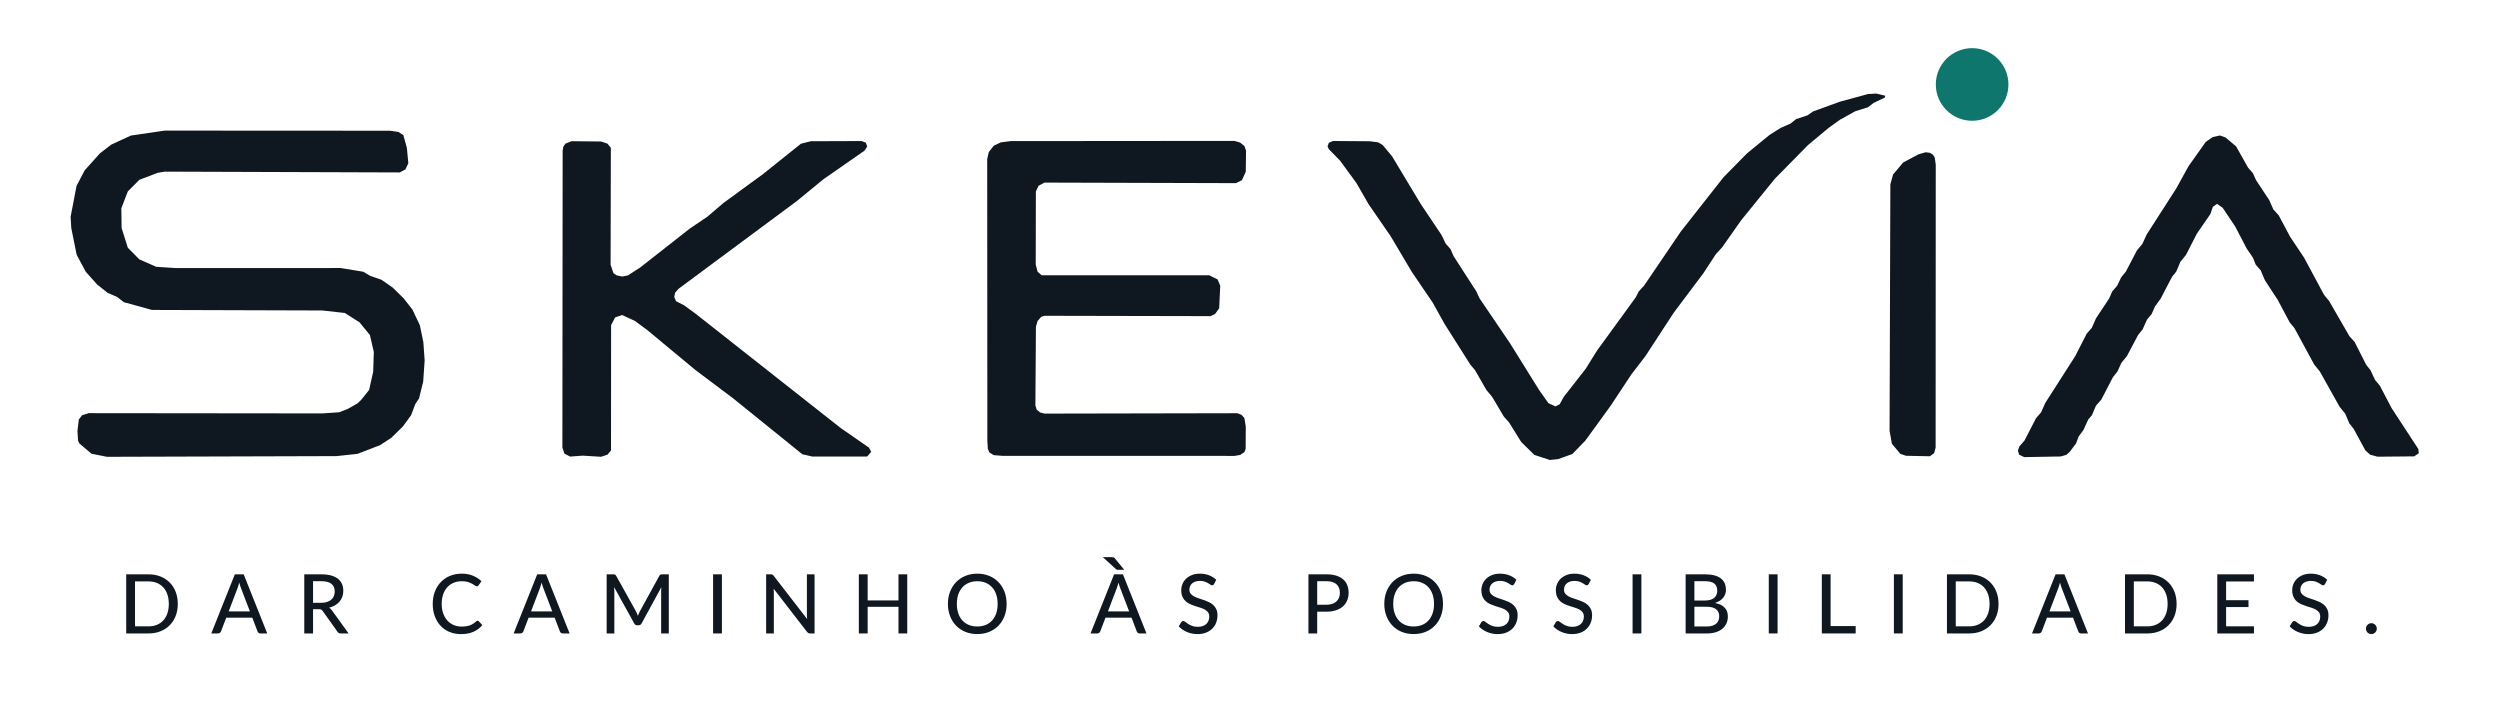
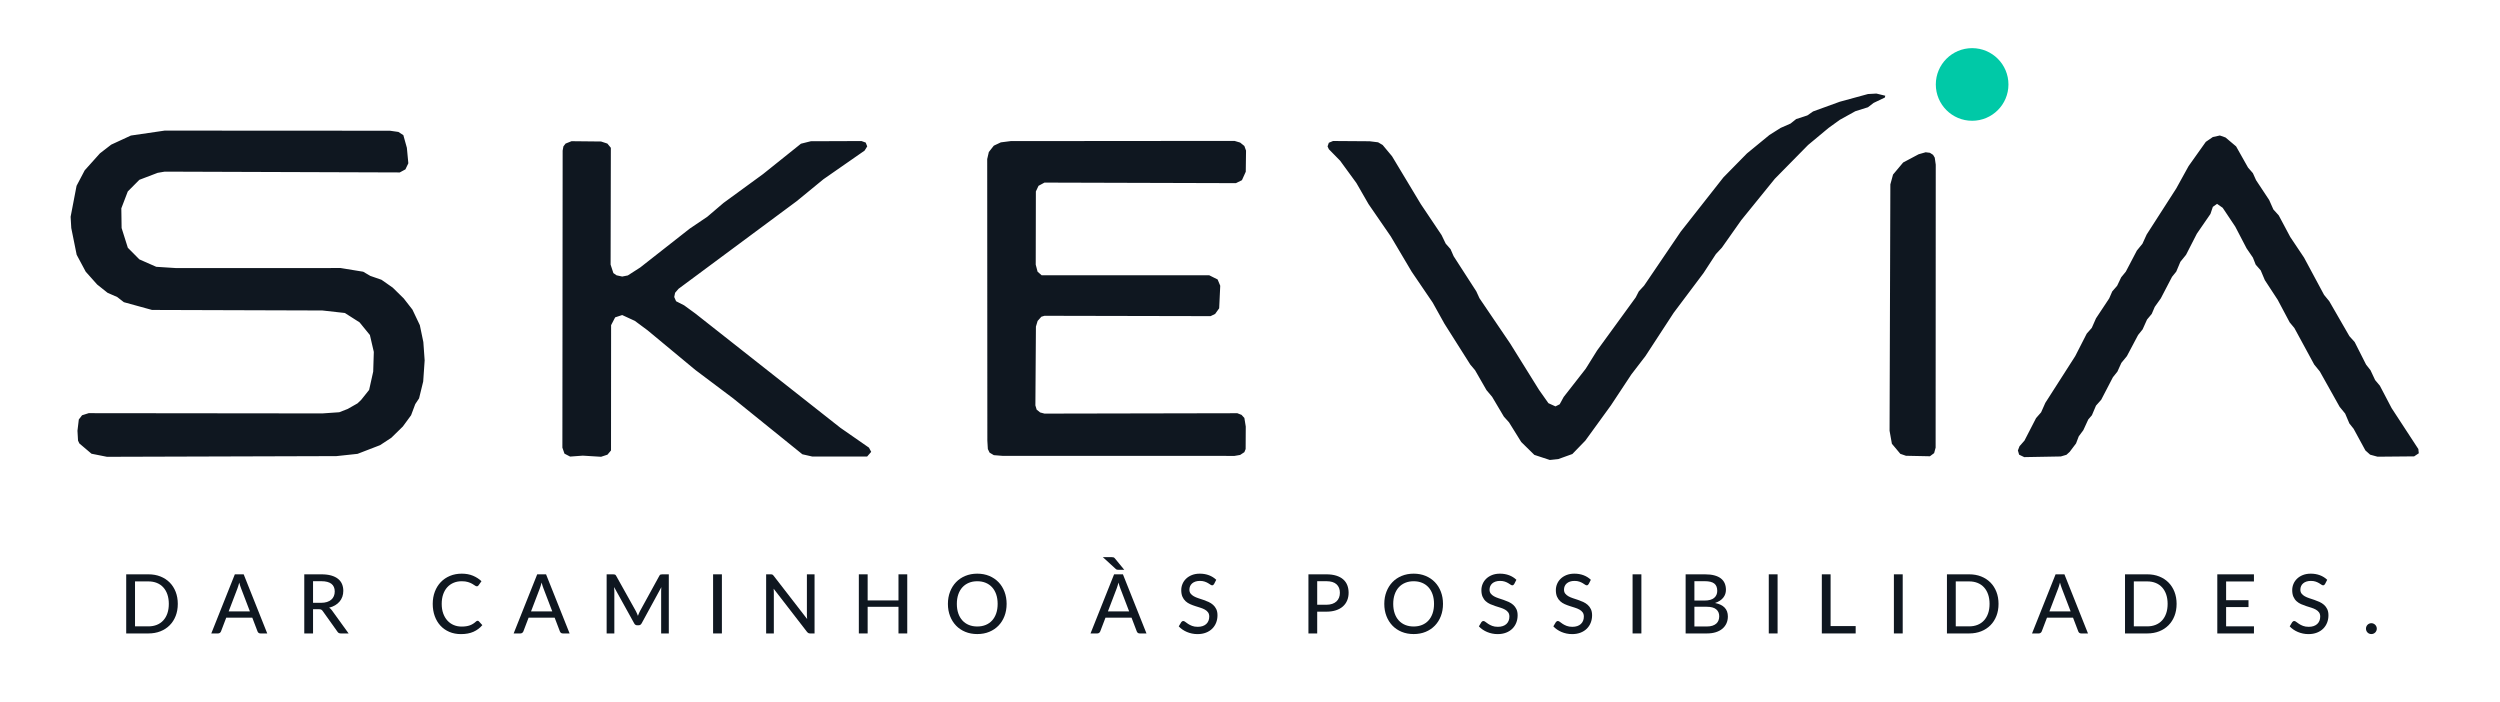
<svg xmlns="http://www.w3.org/2000/svg" viewBox="0 0 296.000 83.000" role="img" aria-label="Skevia logo 02 with slogan">
  <g transform="translate(4 4)" fill="#0F1720" fill-rule="evenodd">
    <path d="M 180.500 50.356 L 179.500 50.461 L 177.667 49.858 L 176.113 48.333 L 174.667 46.004 L 174.061 45.333 L 172.667 42.982 L 172.000 42.191 L 170.647 39.833 L 170.084 39.167 L 167.025 34.333 L 165.634 31.833 L 163.142 28.167 L 160.667 23.989 L 158.036 20.167 L 156.597 17.667 L 154.667 15.024 L 153.336 13.667 L 153.184 13.333 L 153.333 12.903 L 153.833 12.694 L 158.167 12.725 L 159.167 12.850 L 159.706 13.167 L 160.817 14.500 L 164.225 20.167 L 166.683 23.833 L 167.167 24.841 L 167.746 25.500 L 168.109 26.333 L 170.797 30.500 L 171.167 31.308 L 174.802 36.667 L 178.225 42.167 L 179.333 43.738 L 180.167 44.116 L 180.667 43.866 L 181.140 43.000 L 183.743 39.667 L 185.095 37.500 L 189.667 31.216 L 190.034 30.500 L 190.667 29.810 L 195.000 23.426 L 200.054 17.000 L 202.838 14.167 L 205.500 11.982 L 206.833 11.142 L 208.000 10.630 L 208.667 10.097 L 209.989 9.667 L 210.667 9.195 L 213.833 8.045 L 217.167 7.134 L 218.167 7.078 L 219.215 7.333 L 219.167 7.548 L 217.833 8.186 L 217.167 8.699 L 215.667 9.171 L 213.833 10.187 L 212.500 11.150 L 210.077 13.167 L 206.140 17.167 L 202.167 22.065 L 199.862 25.333 L 199.167 26.074 L 197.694 28.333 L 194.167 33.030 L 190.815 38.167 L 189.152 40.333 L 186.729 44.000 L 183.705 48.167 L 182.167 49.756 L 180.500 50.356 Z M 35.833 50.004 L 8.667 50.086 L 6.833 49.721 L 5.393 48.500 L 5.239 48.167 L 5.172 47.000 L 5.331 45.667 L 5.717 45.167 L 6.500 44.918 L 34.167 44.948 L 36.167 44.810 L 37.167 44.420 L 38.333 43.757 L 38.772 43.333 L 39.704 42.167 L 40.187 40.000 L 40.260 37.667 L 39.796 35.667 L 38.572 34.167 L 36.833 33.058 L 34.167 32.761 L 14.000 32.697 L 10.667 31.779 L 9.877 31.167 L 8.734 30.667 L 7.500 29.684 L 6.148 28.167 L 5.078 26.167 L 4.439 23.000 L 4.361 21.667 L 5.065 18.000 L 6.029 16.167 L 7.833 14.156 L 9.167 13.126 L 11.500 12.048 L 15.500 11.463 L 42.167 11.478 L 43.167 11.620 L 43.756 12.000 L 44.174 13.500 L 44.347 15.333 L 44.000 16.054 L 43.333 16.417 L 15.500 16.322 L 14.667 16.464 L 12.500 17.290 L 11.130 18.667 L 10.365 20.667 L 10.399 23.000 L 11.135 25.333 L 12.500 26.710 L 14.500 27.590 L 16.833 27.739 L 36.333 27.735 L 39.000 28.171 L 39.846 28.667 L 41.167 29.124 L 42.500 30.057 L 43.800 31.333 L 44.833 32.659 L 45.708 34.500 L 46.124 36.500 L 46.279 38.667 L 46.107 41.167 L 45.618 43.167 L 45.167 43.845 L 44.672 45.167 L 43.695 46.500 L 42.333 47.833 L 41.000 48.707 L 38.333 49.736 L 35.833 50.004 Z M 281.833 50.034 L 277.500 50.073 L 276.623 49.833 L 276.064 49.333 L 274.667 46.765 L 274.167 46.141 L 273.667 44.967 L 273.012 44.167 L 270.667 39.980 L 270.005 39.167 L 267.651 34.833 L 267.097 34.167 L 265.681 31.500 L 264.156 29.167 L 263.667 28.008 L 263.073 27.333 L 262.744 26.500 L 262.000 25.413 L 260.655 22.833 L 259.167 20.604 L 258.500 20.137 L 258.000 20.492 L 257.716 21.333 L 256.108 23.667 L 254.829 26.167 L 254.156 27.000 L 253.667 28.161 L 253.167 28.779 L 251.836 31.333 L 251.124 32.333 L 250.765 33.167 L 250.210 33.833 L 249.684 35.000 L 249.148 35.667 L 247.824 38.167 L 247.167 38.970 L 246.701 40.000 L 246.167 40.667 L 244.782 43.333 L 244.167 44.024 L 243.681 45.167 L 243.249 45.667 L 242.667 46.932 L 242.122 47.667 L 241.805 48.500 L 241.050 49.500 L 240.667 49.848 L 240.000 50.045 L 235.667 50.123 L 235.063 49.833 L 234.919 49.333 L 235.110 48.833 L 235.697 48.167 L 237.071 45.500 L 237.667 44.822 L 238.167 43.697 L 241.706 38.167 L 243.070 35.500 L 243.667 34.822 L 244.167 33.690 L 245.727 31.333 L 246.092 30.500 L 246.667 29.840 L 247.148 28.833 L 247.695 28.167 L 249.005 25.667 L 249.667 24.856 L 250.167 23.763 L 253.667 18.315 L 255.128 15.667 L 257.167 12.796 L 258.000 12.224 L 258.833 12.042 L 259.500 12.277 L 260.755 13.333 L 262.167 15.841 L 262.742 16.500 L 263.118 17.333 L 264.667 19.676 L 265.167 20.798 L 265.802 21.500 L 267.167 24.061 L 268.799 26.500 L 271.167 30.909 L 271.786 31.667 L 274.167 35.799 L 274.794 36.500 L 276.143 39.167 L 276.667 39.834 L 277.215 41.000 L 277.776 41.667 L 279.167 44.321 L 282.333 49.167 L 282.385 49.667 L 281.833 50.034 Z M 98.667 50.055 L 92.167 50.052 L 91.000 49.786 L 82.806 43.167 L 78.333 39.805 L 72.667 35.104 L 71.167 33.992 L 69.667 33.301 L 68.833 33.576 L 68.354 34.500 L 68.344 49.333 L 67.923 49.833 L 67.167 50.082 L 65.000 49.949 L 63.500 50.059 L 62.833 49.711 L 62.586 49.000 L 62.617 13.833 L 62.708 13.333 L 62.964 13.000 L 63.667 12.718 L 67.167 12.754 L 67.913 13.000 L 68.325 13.500 L 68.295 27.333 L 68.624 28.333 L 69.000 28.597 L 69.667 28.742 L 70.333 28.613 L 71.806 27.667 L 77.667 23.067 L 79.741 21.667 L 81.667 20.024 L 86.333 16.619 L 90.833 13.015 L 92.000 12.722 L 98.000 12.700 L 98.500 12.881 L 98.678 13.333 L 98.366 13.833 L 93.500 17.218 L 90.333 19.815 L 76.333 30.198 L 75.931 30.667 L 75.829 31.167 L 76.049 31.667 L 77.000 32.151 L 78.333 33.123 L 95.500 46.649 L 98.884 49.000 L 99.150 49.500 L 98.667 50.055 Z M 142.833 49.865 L 142.167 49.979 L 114.667 49.971 L 113.667 49.890 L 113.167 49.592 L 112.961 49.167 L 112.902 48.167 L 112.885 14.833 L 113.077 14.000 L 113.667 13.248 L 114.500 12.855 L 115.667 12.706 L 142.167 12.683 L 142.833 12.880 L 143.333 13.285 L 143.531 13.833 L 143.498 16.333 L 143.046 17.333 L 142.333 17.685 L 119.667 17.619 L 118.961 18.000 L 118.647 18.667 L 118.630 27.333 L 118.849 28.167 L 119.333 28.595 L 139.167 28.589 L 140.167 29.089 L 140.476 29.833 L 140.351 32.500 L 139.874 33.167 L 139.333 33.431 L 119.667 33.390 L 119.296 33.500 L 118.854 34.000 L 118.653 34.667 L 118.590 44.000 L 118.740 44.500 L 119.151 44.833 L 119.667 44.971 L 142.500 44.925 L 143.000 45.121 L 143.333 45.489 L 143.498 46.500 L 143.484 49.167 L 143.333 49.535 L 142.833 49.865 Z M 224.500 50.022 L 221.667 49.964 L 221.000 49.734 L 220.000 48.540 L 219.724 47.000 L 219.818 17.833 L 220.136 16.667 L 221.333 15.240 L 223.167 14.264 L 224.000 14.028 L 224.500 14.091 L 224.875 14.333 L 225.074 14.667 L 225.193 15.500 L 225.178 49.000 L 225.000 49.650 L 224.500 50.022 Z" />
-     <circle cx="229.500" cy="6.000" r="4.300" fill="#0F766E" />
+     <circle cx="229.500" cy="6.000" r="4.300" fill="#00C9A7" />
  </g>
  <path d="M1430 718Q1430 557 1378.5 425.0Q1327 293 1233.0 198.5Q1139 104 1008.0 52.0Q877 0 717 0H177V1436H717Q877 1436 1008.0 1384.0Q1139 1332 1233.0 1237.5Q1327 1143 1378.5 1010.5Q1430 878 1430 718ZM1212 718Q1212 846 1177.0 947.5Q1142 1049 1077.5 1119.5Q1013 1190 921.5 1227.0Q830 1264 717 1264H391V172H717Q830 172 921.5 209.0Q1013 246 1077.5 316.5Q1142 387 1177.0 488.0Q1212 589 1212 718Z" transform="translate(14.08 75) scale(0.00487465 -0.00487465)" fill="#0F1720" />
  <path d="M940 535 727 1092Q704 1149 681 1236Q670 1193 658.5 1156.0Q647 1119 636 1090L424 535ZM1361 0H1197Q1169 0 1151.0 14.0Q1133 28 1125 50L998 383H365L238 50Q231 31 212.0 15.5Q193 0 166 0H2L574 1436H789Z" transform="translate(25.0067 75) scale(0.00487465 -0.00487465)" fill="#0F1720" />
  <path d="M584 744Q666 744 728.5 764.0Q791 784 833.0 820.5Q875 857 896.0 907.5Q917 958 917 1019Q917 1143 835.5 1206.0Q754 1269 591 1269H390V744ZM1254 0H1064Q1007 0 981 45L626 543Q609 568 589.0 578.5Q569 589 529 589H390V0H177V1436H591Q730 1436 830.5 1407.5Q931 1379 996.5 1326.5Q1062 1274 1093.5 1200.0Q1125 1126 1125 1034Q1125 959 1102.0 893.0Q1079 827 1034.5 774.5Q990 722 926.0 684.0Q862 646 781 626Q821 602 850 559Z" transform="translate(35.1632 75) scale(0.00487465 -0.00487465)" fill="#0F1720" />
  <path d="M1180 308Q1198 308 1211 294L1295 202Q1207 98 1080.5 41.0Q954 -16 776 -16Q620 -16 493.5 38.0Q367 92 277.5 189.0Q188 286 139.0 421.0Q90 556 90 718Q90 880 141.5 1015.0Q193 1150 286.0 1247.0Q379 1344 508.5 1398.0Q638 1452 795 1452Q948 1452 1067.0 1402.0Q1186 1352 1274 1269L1204 1170Q1197 1159 1186.5 1152.0Q1176 1145 1159 1145Q1140 1145 1114.5 1164.0Q1089 1183 1047.5 1206.5Q1006 1230 945.0 1249.0Q884 1268 793 1268Q686 1268 597.0 1230.5Q508 1193 443.5 1122.5Q379 1052 343.5 949.5Q308 847 308 718Q308 587 345.0 485.0Q382 383 447.0 312.0Q512 241 600.0 204.0Q688 167 790 167Q852 167 901.5 174.5Q951 182 992.5 197.0Q1034 212 1071.0 235.5Q1108 259 1144 292Q1152 299 1161.0 303.5Q1170 308 1180 308Z" transform="translate(50.7965 75) scale(0.00487465 -0.00487465)" fill="#0F1720" />
  <path d="M940 535 727 1092Q704 1149 681 1236Q670 1193 658.5 1156.0Q647 1119 636 1090L424 535ZM1361 0H1197Q1169 0 1151.0 14.0Q1133 28 1125 50L998 383H365L238 50Q231 31 212.0 15.5Q193 0 166 0H2L574 1436H789Z" transform="translate(60.8068 75) scale(0.00487465 -0.00487465)" fill="#0F1720" />
  <path d="M1687 1436V0H1501V1022Q1501 1045 1502.5 1071.0Q1504 1097 1506 1124L1028 247Q1003 198 951 198H921Q869 198 845 247L358 1127Q364 1071 364 1022V0H177V1436H335Q363 1436 378.5 1430.5Q394 1425 408 1400L888 540Q902 514 914.0 485.0Q926 456 937 427Q958 486 986 541L1457 1400Q1470 1425 1485.5 1430.5Q1501 1436 1529 1436Z" transform="translate(70.9633 75) scale(0.00487465 -0.00487465)" fill="#0F1720" />
  <path d="M391 0H177V1436H391Z" transform="translate(83.5669 75) scale(0.00487465 -0.00487465)" fill="#0F1720" />
  <path d="M1353 1436V0H1245Q1220 0 1203.5 9.0Q1187 18 1170 38L359 1087Q361 1060 362.5 1034.0Q364 1008 364 985V0H177V1436H287Q315 1436 329.0 1429.5Q343 1423 360 1400L1173 350Q1170 379 1168.5 406.5Q1167 434 1167 458V1436Z" transform="translate(89.848 75) scale(0.00487465 -0.00487465)" fill="#0F1720" />
  <path d="M1353 1436V0H1140V647H391V0H177V1436H391V802H1140V1436Z" transform="translate(100.8234 75) scale(0.00487465 -0.00487465)" fill="#0F1720" />
  <path d="M1515 718Q1515 557 1463.5 422.5Q1412 288 1318.0 190.5Q1224 93 1093.0 39.0Q962 -15 802 -15Q643 -15 511.5 39.0Q380 93 286.5 190.5Q193 288 141.0 422.5Q89 557 89 718Q89 878 141.0 1013.0Q193 1148 286.5 1245.5Q380 1343 511.5 1397.5Q643 1452 802 1452Q962 1452 1093.0 1397.5Q1224 1343 1318.0 1245.5Q1412 1148 1463.5 1013.0Q1515 878 1515 718ZM1297 718Q1297 846 1262.0 948.0Q1227 1050 1162.5 1121.0Q1098 1192 1006.5 1230.0Q915 1268 802 1268Q689 1268 597.5 1230.0Q506 1192 441.0 1121.0Q376 1050 341.0 948.0Q306 846 306 718Q306 589 341.0 487.5Q376 386 441.0 315.0Q506 244 597.5 206.5Q689 169 802 169Q915 169 1006.5 206.5Q1098 244 1162.5 315.0Q1227 386 1262.0 487.5Q1297 589 1297 718Z" transform="translate(111.7989 75) scale(0.00487465 -0.00487465)" fill="#0F1720" />
  <path d="M940 535 727 1092Q704 1149 681 1236Q670 1193 658.5 1156.0Q647 1119 636 1090L424 535ZM1361 0H1197Q1169 0 1151.0 14.0Q1133 28 1125 50L998 383H365L238 50Q231 31 212.0 15.5Q193 0 166 0H2L574 1436H789ZM508 1854Q542 1854 560.0 1848.5Q578 1843 596 1820L821 1546H681Q658 1546 644.5 1549.0Q631 1552 614 1567L300 1854Z" transform="translate(129.1091 75) scale(0.00487465 -0.00487465)" fill="#0F1720" />
  <path d="M920 1202Q910 1185 899.0 1177.0Q888 1169 871 1169Q853 1169 830.0 1185.5Q807 1202 772.5 1222.5Q738 1243 690.0 1259.5Q642 1276 575 1276Q512 1276 464.5 1259.5Q417 1243 385.0 1214.5Q353 1186 336.5 1147.5Q320 1109 320 1064Q320 1006 349.5 968.0Q379 930 427.0 903.0Q475 876 536.0 856.0Q597 836 661.0 814.5Q725 793 786.0 765.0Q847 737 895.0 694.5Q943 652 972.5 590.5Q1002 529 1002 440Q1002 345 969.5 262.0Q937 179 875.0 117.0Q813 55 722.5 19.5Q632 -16 517 -16Q448 -16 383.0 -2.5Q318 11 260.0 35.5Q202 60 151.5 94.5Q101 129 61 172L122 274Q131 286 143.5 294.0Q156 302 172 302Q193 302 220.5 280.0Q248 258 288.5 231.5Q329 205 385.5 183.0Q442 161 523 161Q589 161 641.0 178.5Q693 196 728.5 228.5Q764 261 783.0 307.0Q802 353 802 409Q802 472 773.0 512.0Q744 552 696.0 579.0Q648 606 587.0 625.0Q526 644 462.0 664.5Q398 685 337.0 712.0Q276 739 228.0 782.5Q180 826 151.0 891.5Q122 957 122 1053Q122 1130 152.0 1202.0Q182 1274 239.5 1329.5Q297 1385 381.0 1418.5Q465 1452 573 1452Q694 1452 795.5 1413.5Q897 1375 972 1303Z" transform="translate(139.2656 75) scale(0.00487465 -0.00487465)" fill="#0F1720" />
  <path d="M612 697Q693 697 754.5 718.0Q816 739 857.5 777.5Q899 816 920.0 869.5Q941 923 941 988Q941 1119 859.5 1194.0Q778 1269 612 1269H390V697ZM612 1436Q750 1436 852.0 1404.0Q954 1372 1021.0 1313.5Q1088 1255 1120.5 1172.0Q1153 1089 1153 988Q1153 887 1118.0 802.5Q1083 718 1015.0 657.0Q947 596 845.5 562.5Q744 529 612 529H390V0H177V1436Z" transform="translate(154.0556 75) scale(0.00487465 -0.00487465)" fill="#0F1720" />
  <path d="M1515 718Q1515 557 1463.5 422.5Q1412 288 1318.0 190.5Q1224 93 1093.0 39.0Q962 -15 802 -15Q643 -15 511.5 39.0Q380 93 286.5 190.5Q193 288 141.0 422.5Q89 557 89 718Q89 878 141.0 1013.0Q193 1148 286.5 1245.5Q380 1343 511.5 1397.5Q643 1452 802 1452Q962 1452 1093.0 1397.5Q1224 1343 1318.0 1245.5Q1412 1148 1463.5 1013.0Q1515 878 1515 718ZM1297 718Q1297 846 1262.0 948.0Q1227 1050 1162.5 1121.0Q1098 1192 1006.5 1230.0Q915 1268 802 1268Q689 1268 597.5 1230.0Q506 1192 441.0 1121.0Q376 1050 341.0 948.0Q306 846 306 718Q306 589 341.0 487.5Q376 386 441.0 315.0Q506 244 597.5 206.5Q689 169 802 169Q915 169 1006.5 206.5Q1098 244 1162.5 315.0Q1227 386 1262.0 487.5Q1297 589 1297 718Z" transform="translate(163.4663 75) scale(0.00487465 -0.00487465)" fill="#0F1720" />
  <path d="M920 1202Q910 1185 899.0 1177.0Q888 1169 871 1169Q853 1169 830.0 1185.5Q807 1202 772.5 1222.5Q738 1243 690.0 1259.5Q642 1276 575 1276Q512 1276 464.5 1259.5Q417 1243 385.0 1214.5Q353 1186 336.5 1147.5Q320 1109 320 1064Q320 1006 349.5 968.0Q379 930 427.0 903.0Q475 876 536.0 856.0Q597 836 661.0 814.5Q725 793 786.0 765.0Q847 737 895.0 694.5Q943 652 972.5 590.5Q1002 529 1002 440Q1002 345 969.5 262.0Q937 179 875.0 117.0Q813 55 722.5 19.5Q632 -16 517 -16Q448 -16 383.0 -2.5Q318 11 260.0 35.5Q202 60 151.5 94.5Q101 129 61 172L122 274Q131 286 143.5 294.0Q156 302 172 302Q193 302 220.5 280.0Q248 258 288.5 231.5Q329 205 385.5 183.0Q442 161 523 161Q589 161 641.0 178.5Q693 196 728.5 228.5Q764 261 783.0 307.0Q802 353 802 409Q802 472 773.0 512.0Q744 552 696.0 579.0Q648 606 587.0 625.0Q526 644 462.0 664.5Q398 685 337.0 712.0Q276 739 228.0 782.5Q180 826 151.0 891.5Q122 957 122 1053Q122 1130 152.0 1202.0Q182 1274 239.5 1329.5Q297 1385 381.0 1418.5Q465 1452 573 1452Q694 1452 795.5 1413.5Q897 1375 972 1303Z" transform="translate(174.8025 75) scale(0.00487465 -0.00487465)" fill="#0F1720" />
  <path d="M920 1202Q910 1185 899.0 1177.0Q888 1169 871 1169Q853 1169 830.0 1185.5Q807 1202 772.5 1222.5Q738 1243 690.0 1259.5Q642 1276 575 1276Q512 1276 464.5 1259.5Q417 1243 385.0 1214.5Q353 1186 336.5 1147.5Q320 1109 320 1064Q320 1006 349.5 968.0Q379 930 427.0 903.0Q475 876 536.0 856.0Q597 836 661.0 814.5Q725 793 786.0 765.0Q847 737 895.0 694.5Q943 652 972.5 590.5Q1002 529 1002 440Q1002 345 969.5 262.0Q937 179 875.0 117.0Q813 55 722.5 19.5Q632 -16 517 -16Q448 -16 383.0 -2.5Q318 11 260.0 35.5Q202 60 151.5 94.5Q101 129 61 172L122 274Q131 286 143.5 294.0Q156 302 172 302Q193 302 220.5 280.0Q248 258 288.5 231.5Q329 205 385.5 183.0Q442 161 523 161Q589 161 641.0 178.5Q693 196 728.5 228.5Q764 261 783.0 307.0Q802 353 802 409Q802 472 773.0 512.0Q744 552 696.0 579.0Q648 606 587.0 625.0Q526 644 462.0 664.5Q398 685 337.0 712.0Q276 739 228.0 782.5Q180 826 151.0 891.5Q122 957 122 1053Q122 1130 152.0 1202.0Q182 1274 239.5 1329.5Q297 1385 381.0 1418.5Q465 1452 573 1452Q694 1452 795.5 1413.5Q897 1375 972 1303Z" transform="translate(183.6184 75) scale(0.00487465 -0.00487465)" fill="#0F1720" />
  <path d="M391 0H177V1436H391Z" transform="translate(192.4344 75) scale(0.00487465 -0.00487465)" fill="#0F1720" />
  <path d="M690 169Q771 169 828.5 188.0Q886 207 922.5 240.0Q959 273 976.0 318.5Q993 364 993 418Q993 525 919.0 586.5Q845 648 690 648H390V169ZM390 1269V799H635Q792 799 868.5 862.5Q945 926 945 1034Q945 1157 872.0 1213.0Q799 1269 645 1269ZM645 1436Q780 1436 876.5 1410.0Q973 1384 1035.0 1335.0Q1097 1286 1126.5 1216.5Q1156 1147 1156 1059Q1156 1007 1140.0 959.0Q1124 911 1091.0 869.5Q1058 828 1008.0 795.0Q958 762 890 740Q1203 678 1203 413Q1203 321 1169.0 245.5Q1135 170 1070.0 115.0Q1005 60 910.0 30.0Q815 0 694 0H177V1436Z" transform="translate(198.7155 75) scale(0.00487465 -0.00487465)" fill="#0F1720" />
  <path d="M391 0H177V1436H391Z" transform="translate(208.5601 75) scale(0.00487465 -0.00487465)" fill="#0F1720" />
  <path d="M999 179V0H177V1436H390V179Z" transform="translate(214.8412 75) scale(0.00487465 -0.00487465)" fill="#0F1720" />
  <path d="M391 0H177V1436H391Z" transform="translate(223.3745 75) scale(0.00487465 -0.00487465)" fill="#0F1720" />
  <path d="M1430 718Q1430 557 1378.5 425.0Q1327 293 1233.0 198.5Q1139 104 1008.0 52.0Q877 0 717 0H177V1436H717Q877 1436 1008.0 1384.0Q1139 1332 1233.0 1237.5Q1327 1143 1378.5 1010.5Q1430 878 1430 718ZM1212 718Q1212 846 1177.0 947.5Q1142 1049 1077.5 1119.5Q1013 1190 921.5 1227.0Q830 1264 717 1264H391V172H717Q830 172 921.5 209.0Q1013 246 1077.5 316.5Q1142 387 1177.0 488.0Q1212 589 1212 718Z" transform="translate(229.6556 75) scale(0.00487465 -0.00487465)" fill="#0F1720" />
  <path d="M940 535 727 1092Q704 1149 681 1236Q670 1193 658.5 1156.0Q647 1119 636 1090L424 535ZM1361 0H1197Q1169 0 1151.0 14.0Q1133 28 1125 50L998 383H365L238 50Q231 31 212.0 15.5Q193 0 166 0H2L574 1436H789Z" transform="translate(240.5823 75) scale(0.00487465 -0.00487465)" fill="#0F1720" />
  <path d="M1430 718Q1430 557 1378.5 425.0Q1327 293 1233.0 198.5Q1139 104 1008.0 52.0Q877 0 717 0H177V1436H717Q877 1436 1008.0 1384.0Q1139 1332 1233.0 1237.5Q1327 1143 1378.5 1010.5Q1430 878 1430 718ZM1212 718Q1212 846 1177.0 947.5Q1142 1049 1077.5 1119.5Q1013 1190 921.5 1227.0Q830 1264 717 1264H391V172H717Q830 172 921.5 209.0Q1013 246 1077.5 316.5Q1142 387 1177.0 488.0Q1212 589 1212 718Z" transform="translate(250.7388 75) scale(0.00487465 -0.00487465)" fill="#0F1720" />
  <path d="M1068 173 1067 0H177V1436H1067V1263H391V808H935V641H391V173Z" transform="translate(261.6655 75) scale(0.00487465 -0.00487465)" fill="#0F1720" />
  <path d="M920 1202Q910 1185 899.0 1177.0Q888 1169 871 1169Q853 1169 830.0 1185.5Q807 1202 772.5 1222.5Q738 1243 690.0 1259.5Q642 1276 575 1276Q512 1276 464.5 1259.5Q417 1243 385.0 1214.5Q353 1186 336.5 1147.5Q320 1109 320 1064Q320 1006 349.5 968.0Q379 930 427.0 903.0Q475 876 536.0 856.0Q597 836 661.0 814.5Q725 793 786.0 765.0Q847 737 895.0 694.5Q943 652 972.5 590.5Q1002 529 1002 440Q1002 345 969.5 262.0Q937 179 875.0 117.0Q813 55 722.5 19.5Q632 -16 517 -16Q448 -16 383.0 -2.5Q318 11 260.0 35.5Q202 60 151.5 94.5Q101 129 61 172L122 274Q131 286 143.5 294.0Q156 302 172 302Q193 302 220.5 280.0Q248 258 288.5 231.5Q329 205 385.5 183.0Q442 161 523 161Q589 161 641.0 178.5Q693 196 728.5 228.5Q764 261 783.0 307.0Q802 353 802 409Q802 472 773.0 512.0Q744 552 696.0 579.0Q648 606 587.0 625.0Q526 644 462.0 664.5Q398 685 337.0 712.0Q276 739 228.0 782.5Q180 826 151.0 891.5Q122 957 122 1053Q122 1130 152.0 1202.0Q182 1274 239.5 1329.5Q297 1385 381.0 1418.5Q465 1452 573 1452Q694 1452 795.5 1413.5Q897 1375 972 1303Z" transform="translate(270.8032 75) scale(0.00487465 -0.00487465)" fill="#0F1720" />
  <path d="M105 117Q105 144 115.0 168.0Q125 192 142.5 210.0Q160 228 184.0 238.5Q208 249 236 249Q263 249 287.0 238.5Q311 228 329.0 210.0Q347 192 357.5 168.0Q368 144 368 117Q368 89 357.5 65.0Q347 41 329.0 23.0Q311 5 287.0 -5.0Q263 -15 236 -15Q208 -15 184.0 -5.0Q160 5 142.5 23.0Q125 41 115.0 65.0Q105 89 105 117Z" transform="translate(279.6192 75) scale(0.00487465 -0.00487465)" fill="#0F1720" />
</svg>
